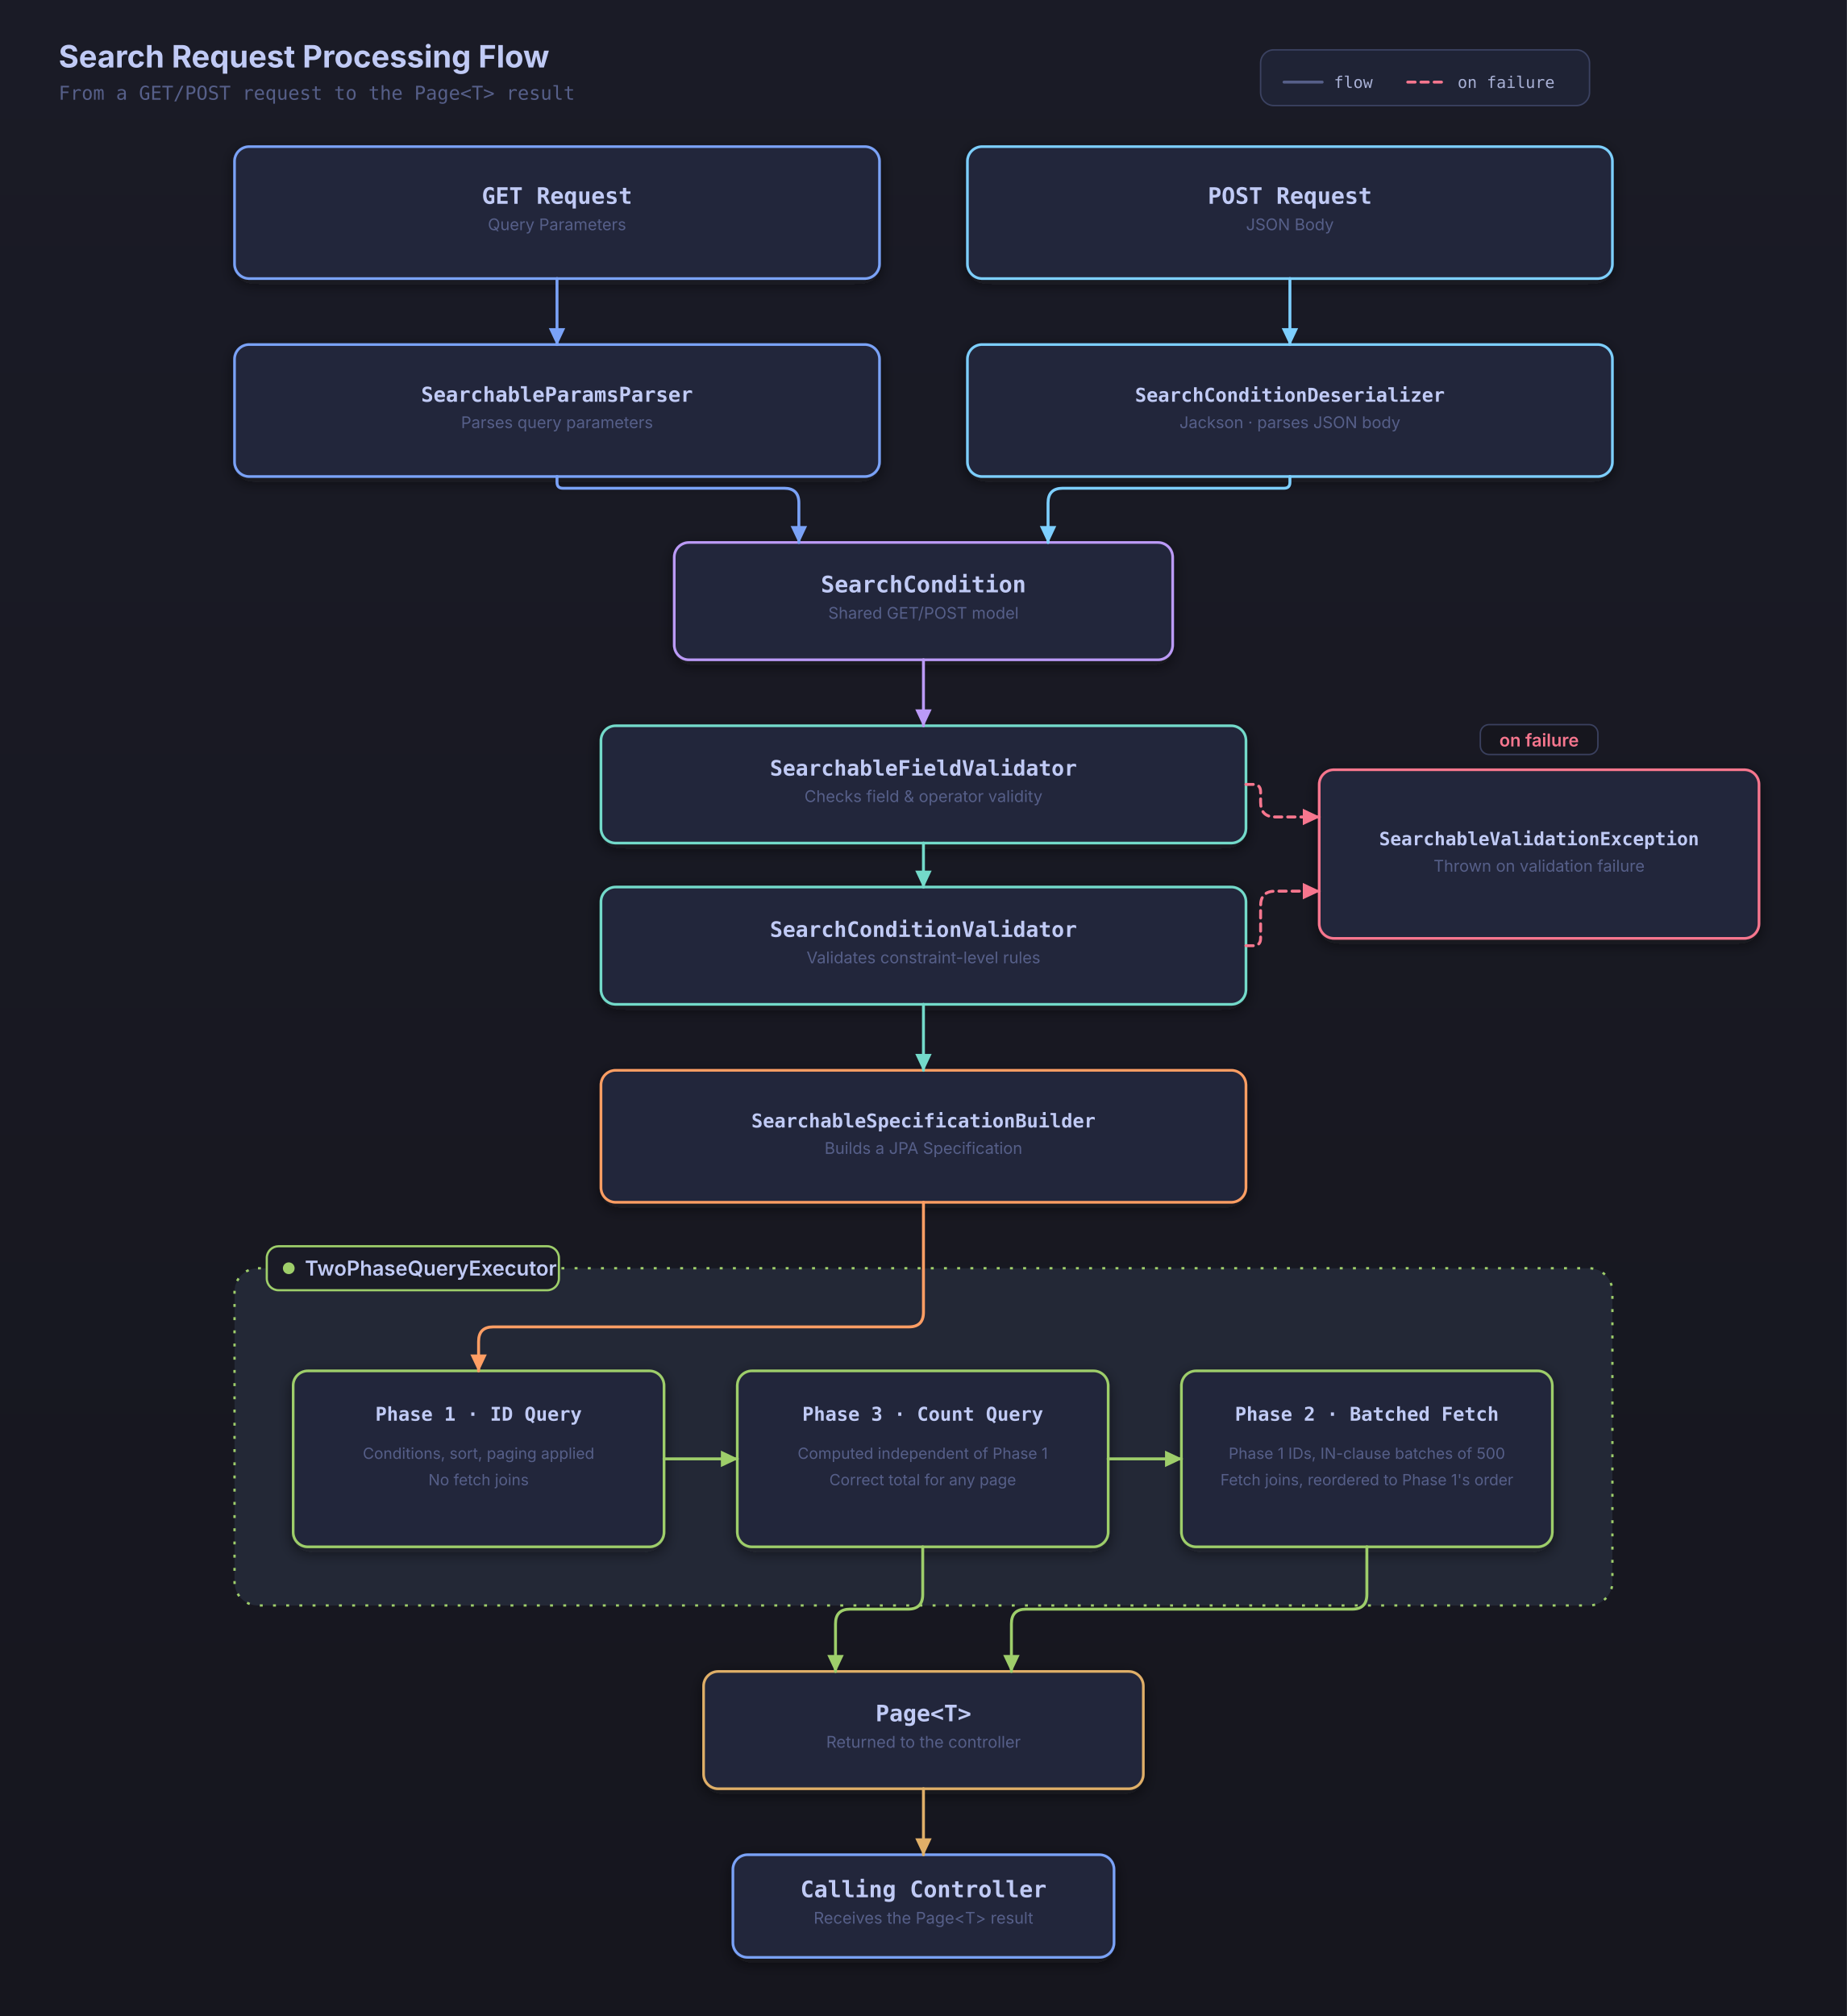
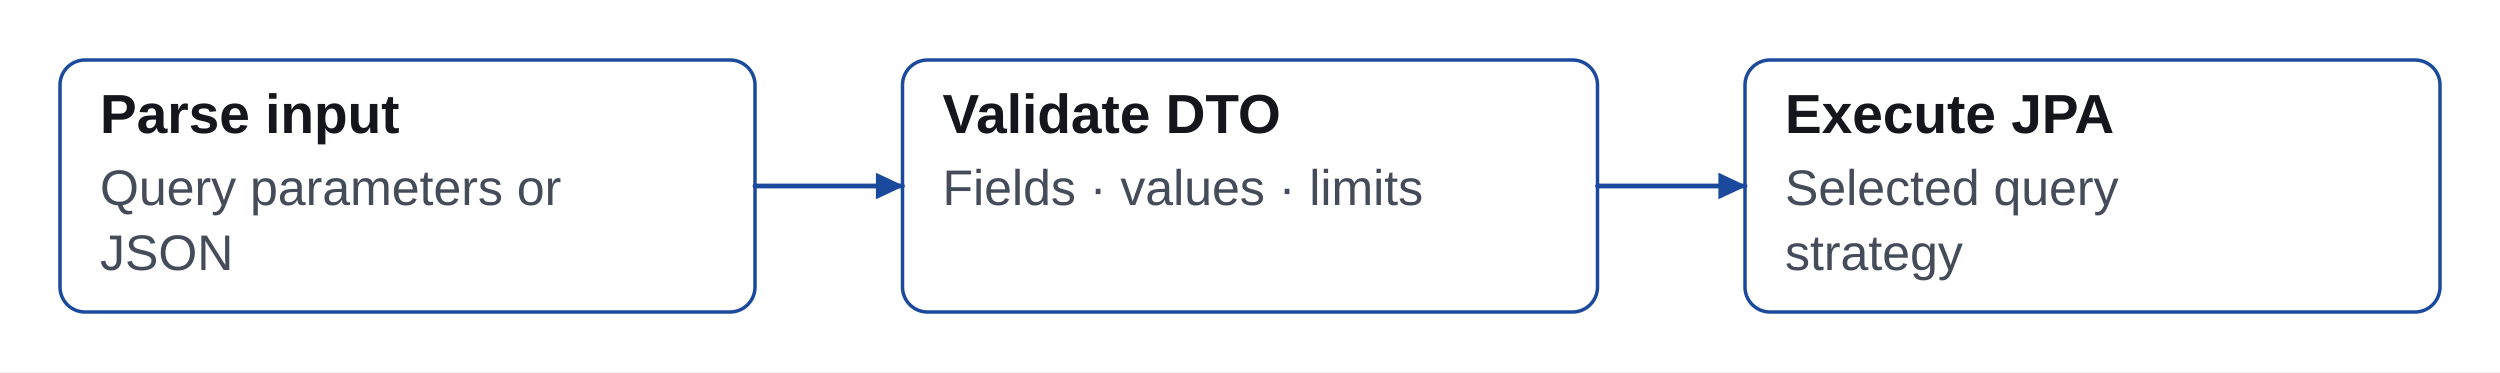
- <svg xmlns="http://www.w3.org/2000/svg" width="1260" height="1375" viewBox="0 0 1260 1375" font-family="'Inter','SF Pro Display',system-ui,-apple-system,'Segoe UI',Roboto,sans-serif">
+ <svg xmlns="http://www.w3.org/2000/svg" data-list-mode="plain" width="1000.0" height="148.8" viewBox="0 0 1000.0 148.8" font-family="Arial, 'Noto Sans KR', 'Apple SD Gothic Neo', sans-serif">
  <defs>
-     <filter id="soft" x="-30%" y="-30%" width="160%" height="160%">
-       <feDropShadow dx="0" dy="3" stdDeviation="5" flood-color="#0c0c14" flood-opacity="0.55" />
-     </filter>
    <linearGradient id="bgwash" x1="0" y1="0" x2="0" y2="1">
-       <stop offset="0" stop-color="#1a1b26" />
-       <stop offset="1" stop-color="#16161e" />
+       <stop offset="0" stop-color="#ffffff" />
+       <stop offset="1" stop-color="#ffffff" />
    </linearGradient>
-     <marker id="arr-blue" viewBox="0 0 10 10" refX="8.5" refY="5" markerWidth="7" markerHeight="7" orient="auto-start-reverse">
-       <path d="M0.5 1 L9 5 L0.5 9 z" fill="#7aa2f7" />
+     <marker id="arr-blue" viewBox="0 0 10 10" refX="8.5" refY="5" markerWidth="7" markerHeight="7" orient="auto">
+       <path d="M0.5 1 L9 5 L0.5 9 z" fill="#1b4a9c" />
    </marker>
-     <marker id="arr-green" viewBox="0 0 10 10" refX="8.5" refY="5" markerWidth="7" markerHeight="7" orient="auto-start-reverse">
-       <path d="M0.5 1 L9 5 L0.5 9 z" fill="#9ece6a" />
+     <marker id="arr-green" viewBox="0 0 10 10" refX="8.5" refY="5" markerWidth="7" markerHeight="7" orient="auto">
+       <path d="M0.5 1 L9 5 L0.5 9 z" fill="#3f7a2e" />
    </marker>
-     <marker id="arr-orange" viewBox="0 0 10 10" refX="8.5" refY="5" markerWidth="7" markerHeight="7" orient="auto-start-reverse">
-       <path d="M0.5 1 L9 5 L0.5 9 z" fill="#ff9e64" />
+     <marker id="arr-orange" viewBox="0 0 10 10" refX="8.5" refY="5" markerWidth="7" markerHeight="7" orient="auto">
+       <path d="M0.5 1 L9 5 L0.5 9 z" fill="#a8560c" />
    </marker>
-     <marker id="arr-purple" viewBox="0 0 10 10" refX="8.5" refY="5" markerWidth="7" markerHeight="7" orient="auto-start-reverse">
-       <path d="M0.5 1 L9 5 L0.5 9 z" fill="#bb9af7" />
+     <marker id="arr-purple" viewBox="0 0 10 10" refX="8.5" refY="5" markerWidth="7" markerHeight="7" orient="auto">
+       <path d="M0.5 1 L9 5 L0.5 9 z" fill="#5b46a8" />
    </marker>
-     <marker id="arr-cyan" viewBox="0 0 10 10" refX="8.5" refY="5" markerWidth="7" markerHeight="7" orient="auto-start-reverse">
-       <path d="M0.5 1 L9 5 L0.5 9 z" fill="#7dcfff" />
+     <marker id="arr-cyan" viewBox="0 0 10 10" refX="8.5" refY="5" markerWidth="7" markerHeight="7" orient="auto">
+       <path d="M0.5 1 L9 5 L0.5 9 z" fill="#0f6f96" />
    </marker>
-     <marker id="arr-teal" viewBox="0 0 10 10" refX="8.5" refY="5" markerWidth="7" markerHeight="7" orient="auto-start-reverse">
-       <path d="M0.5 1 L9 5 L0.5 9 z" fill="#73daca" />
+     <marker id="arr-teal" viewBox="0 0 10 10" refX="8.5" refY="5" markerWidth="7" markerHeight="7" orient="auto">
+       <path d="M0.5 1 L9 5 L0.5 9 z" fill="#0b6a5a" />
    </marker>
-     <marker id="arr-red" viewBox="0 0 10 10" refX="8.5" refY="5" markerWidth="7" markerHeight="7" orient="auto-start-reverse">
-       <path d="M0.5 1 L9 5 L0.5 9 z" fill="#f7768e" />
+     <marker id="arr-red" viewBox="0 0 10 10" refX="8.5" refY="5" markerWidth="7" markerHeight="7" orient="auto">
+       <path d="M0.5 1 L9 5 L0.5 9 z" fill="#a8382a" />
    </marker>
-     <marker id="arr-muted" viewBox="0 0 10 10" refX="8.5" refY="5" markerWidth="7" markerHeight="7" orient="auto-start-reverse">
-       <path d="M0.5 1 L9 5 L0.5 9 z" fill="#565f89" />
+     <marker id="arr-muted" viewBox="0 0 10 10" refX="8.5" refY="5" markerWidth="7" markerHeight="7" orient="auto">
+       <path d="M0.5 1 L9 5 L0.5 9 z" fill="#79808f" />
    </marker>
-     <marker id="arr-fg" viewBox="0 0 10 10" refX="8.5" refY="5" markerWidth="7" markerHeight="7" orient="auto-start-reverse">
-       <path d="M0.5 1 L9 5 L0.5 9 z" fill="#a9b1d6" />
+     <marker id="arr-fg" viewBox="0 0 10 10" refX="8.5" refY="5" markerWidth="7" markerHeight="7" orient="auto">
+       <path d="M0.5 1 L9 5 L0.5 9 z" fill="#454b59" />
    </marker>
-     <marker id="arr-yellow" viewBox="0 0 10 10" refX="8.5" refY="5" markerWidth="7" markerHeight="7" orient="auto-start-reverse">
-       <path d="M0.5 1 L9 5 L0.5 9 z" fill="#e0af68" />
+     <marker id="arr-yellow" viewBox="0 0 10 10" refX="8.5" refY="5" markerWidth="7" markerHeight="7" orient="auto">
+       <path d="M0.5 1 L9 5 L0.5 9 z" fill="#856310" />
    </marker>
  </defs>
-   <rect width="1260" height="1375" fill="url(#bgwash)" />
-   <rect x="160.0" y="865.0" width="940.0" height="230.0" rx="16" fill="#1f2335" stroke="#9ece6a" stroke-width="1.6" stroke-dasharray="2 7" opacity="1" />
-   <rect x="160.0" y="865.0" width="940.0" height="230.0" rx="16" fill="#9ece6a" opacity="0.035" />
-   <rect x="182.0" y="850.0" width="199.3" height="30.0" rx="8" fill="#1a1b26" stroke="#9ece6a" stroke-width="1.5" />
-   <circle cx="197.0" cy="865.0" r="4" fill="#9ece6a" />
-   <text x="208.0" y="870.0" font-family="'Inter','SF Pro Display',system-ui,-apple-system,'Segoe UI',Roboto,sans-serif" font-size="14" fill="#c0caf5" font-weight="600" text-anchor="start">TwoPhaseQueryExecutor</text>
-   <text x="40.0" y="46.0" font-family="'Inter','SF Pro Display',system-ui,-apple-system,'Segoe UI',Roboto,sans-serif" font-size="21" fill="#c0caf5" font-weight="700" text-anchor="start">Search Request Processing Flow</text>
-   <text x="40.0" y="68.0" font-family="'JetBrains Mono','SF Mono',ui-monospace,Menlo,'DejaVu Sans Mono',monospace" font-size="13" fill="#565f89" font-weight="400" text-anchor="start">From a GET/POST request to the Page&lt;T&gt; result</text>
-   <rect x="860.0" y="34.0" width="224.4" height="38.0" rx="9" fill="#1f2335" stroke="#3b4261" stroke-width="1" />
-   <line x1="876.0" y1="56.0" x2="902.0" y2="56.0" stroke="#565f89" stroke-width="2" stroke-linecap="round" />
-   <text x="910.0" y="60.0" font-family="'JetBrains Mono','SF Mono',ui-monospace,Menlo,'DejaVu Sans Mono',monospace" font-size="11" fill="#a9b1d6" font-weight="400" text-anchor="start">flow</text>
-   <line x1="960.4" y1="56.0" x2="986.4" y2="56.0" stroke="#f7768e" stroke-width="2" stroke-linecap="round" stroke-dasharray="5 4" />
-   <text x="994.4" y="60.0" font-family="'JetBrains Mono','SF Mono',ui-monospace,Menlo,'DejaVu Sans Mono',monospace" font-size="11" fill="#a9b1d6" font-weight="400" text-anchor="start">on failure</text>
-   <rect x="160.0" y="100.0" width="440.0" height="90.0" rx="10" fill="#24283b" stroke="#7aa2f7" stroke-width="1.8" filter="url(#soft)" />
-   <text x="380.0" y="139.0" font-family="'JetBrains Mono','SF Mono',ui-monospace,Menlo,'DejaVu Sans Mono',monospace" font-size="15.5" fill="#c0caf5" font-weight="700" text-anchor="middle">GET Request</text>
-   <text x="380.0" y="157.0" font-family="'Inter','SF Pro Display',system-ui,-apple-system,'Segoe UI',Roboto,sans-serif" font-size="11" fill="#565f89" font-weight="400" text-anchor="middle">Query Parameters</text>
-   <rect x="660.0" y="100.0" width="440.0" height="90.0" rx="10" fill="#24283b" stroke="#7dcfff" stroke-width="1.8" filter="url(#soft)" />
-   <text x="880.0" y="139.0" font-family="'JetBrains Mono','SF Mono',ui-monospace,Menlo,'DejaVu Sans Mono',monospace" font-size="15.5" fill="#c0caf5" font-weight="700" text-anchor="middle">POST Request</text>
-   <text x="880.0" y="157.0" font-family="'Inter','SF Pro Display',system-ui,-apple-system,'Segoe UI',Roboto,sans-serif" font-size="11" fill="#565f89" font-weight="400" text-anchor="middle">JSON Body</text>
-   <rect x="160.0" y="235.0" width="440.0" height="90.0" rx="10" fill="#24283b" stroke="#7aa2f7" stroke-width="1.8" filter="url(#soft)" />
-   <text x="380.0" y="274.0" font-family="'JetBrains Mono','SF Mono',ui-monospace,Menlo,'DejaVu Sans Mono',monospace" font-size="14" fill="#c0caf5" font-weight="700" text-anchor="middle">SearchableParamsParser</text>
-   <text x="380.0" y="292.0" font-family="'Inter','SF Pro Display',system-ui,-apple-system,'Segoe UI',Roboto,sans-serif" font-size="11" fill="#565f89" font-weight="400" text-anchor="middle">Parses query parameters</text>
-   <rect x="660.0" y="235.0" width="440.0" height="90.0" rx="10" fill="#24283b" stroke="#7dcfff" stroke-width="1.8" filter="url(#soft)" />
-   <text x="880.0" y="274.0" font-family="'JetBrains Mono','SF Mono',ui-monospace,Menlo,'DejaVu Sans Mono',monospace" font-size="13" fill="#c0caf5" font-weight="700" text-anchor="middle">SearchConditionDeserializer</text>
-   <text x="880.0" y="292.0" font-family="'Inter','SF Pro Display',system-ui,-apple-system,'Segoe UI',Roboto,sans-serif" font-size="11" fill="#565f89" font-weight="400" text-anchor="middle">Jackson · parses JSON body</text>
-   <line x1="380.0" y1="190.0" x2="380.0" y2="235.0" stroke="#7aa2f7" stroke-width="2" stroke-linecap="round" marker-end="url(#arr-blue)" />
-   <line x1="880.0" y1="190.0" x2="880.0" y2="235.0" stroke="#7dcfff" stroke-width="2" stroke-linecap="round" marker-end="url(#arr-cyan)" />
-   <rect x="460.0" y="370.0" width="340.0" height="80.0" rx="10" fill="#24283b" stroke="#bb9af7" stroke-width="1.8" filter="url(#soft)" />
-   <text x="630.0" y="404.0" font-family="'JetBrains Mono','SF Mono',ui-monospace,Menlo,'DejaVu Sans Mono',monospace" font-size="15.5" fill="#c0caf5" font-weight="700" text-anchor="middle">SearchCondition</text>
-   <text x="630.0" y="422.0" font-family="'Inter','SF Pro Display',system-ui,-apple-system,'Segoe UI',Roboto,sans-serif" font-size="11" fill="#565f89" font-weight="400" text-anchor="middle">Shared GET/POST model</text>
-   <path d="M 380.0 325.0 L 380.0 329.0 Q 380.0 333.0 384.0 333.0 L 535.0 333.0 Q 545.0 333.0 545.0 343.0 L 545.0 370.0" fill="none" stroke="#7aa2f7" stroke-width="2" stroke-linecap="round" stroke-linejoin="round" marker-end="url(#arr-blue)" />
-   <path d="M 880.0 325.0 L 880.0 329.0 Q 880.0 333.0 876.0 333.0 L 725.0 333.0 Q 715.0 333.0 715.0 343.0 L 715.0 370.0" fill="none" stroke="#7dcfff" stroke-width="2" stroke-linecap="round" stroke-linejoin="round" marker-end="url(#arr-cyan)" />
-   <rect x="410.0" y="495.0" width="440.0" height="80.0" rx="10" fill="#24283b" stroke="#73daca" stroke-width="1.8" filter="url(#soft)" />
-   <text x="630.0" y="529.0" font-family="'JetBrains Mono','SF Mono',ui-monospace,Menlo,'DejaVu Sans Mono',monospace" font-size="14.5" fill="#c0caf5" font-weight="700" text-anchor="middle">SearchableFieldValidator</text>
-   <text x="630.0" y="547.0" font-family="'Inter','SF Pro Display',system-ui,-apple-system,'Segoe UI',Roboto,sans-serif" font-size="11" fill="#565f89" font-weight="400" text-anchor="middle">Checks field &amp; operator validity</text>
-   <rect x="410.0" y="605.0" width="440.0" height="80.0" rx="10" fill="#24283b" stroke="#73daca" stroke-width="1.8" filter="url(#soft)" />
-   <text x="630.0" y="639.0" font-family="'JetBrains Mono','SF Mono',ui-monospace,Menlo,'DejaVu Sans Mono',monospace" font-size="14.5" fill="#c0caf5" font-weight="700" text-anchor="middle">SearchConditionValidator</text>
-   <text x="630.0" y="657.0" font-family="'Inter','SF Pro Display',system-ui,-apple-system,'Segoe UI',Roboto,sans-serif" font-size="11" fill="#565f89" font-weight="400" text-anchor="middle">Validates constraint-level rules</text>
-   <line x1="630.0" y1="450.0" x2="630.0" y2="495.0" stroke="#bb9af7" stroke-width="2" stroke-linecap="round" marker-end="url(#arr-purple)" />
-   <line x1="630.0" y1="575.0" x2="630.0" y2="605.0" stroke="#73daca" stroke-width="2" stroke-linecap="round" marker-end="url(#arr-teal)" />
-   <rect x="900.0" y="525.0" width="300.0" height="115.0" rx="10" fill="#24283b" stroke="#f7768e" stroke-width="1.8" filter="url(#soft)" />
-   <text x="1050.0" y="576.5" font-family="'JetBrains Mono','SF Mono',ui-monospace,Menlo,'DejaVu Sans Mono',monospace" font-size="12.5" fill="#c0caf5" font-weight="700" text-anchor="middle">SearchableValidationException</text>
-   <text x="1050.0" y="594.5" font-family="'Inter','SF Pro Display',system-ui,-apple-system,'Segoe UI',Roboto,sans-serif" font-size="11" fill="#565f89" font-weight="400" text-anchor="middle">Thrown on validation failure</text>
-   <path d="M 850.0 535.0 L 855.0 535.0 Q 860.0 535.0 860.0 540.0 L 860.0 547.2 Q 860.0 557.2 870.0 557.2 L 900.0 557.2" fill="none" stroke="#f7768e" stroke-width="2" stroke-linecap="round" stroke-linejoin="round" stroke-dasharray="5 4" marker-end="url(#arr-red)" />
-   <path d="M 850.0 645.0 L 855.0 645.0 Q 860.0 645.0 860.0 640.0 L 860.0 617.8 Q 860.0 607.8 870.0 607.8 L 900.0 607.8" fill="none" stroke="#f7768e" stroke-width="2" stroke-linecap="round" stroke-linejoin="round" stroke-dasharray="5 4" marker-end="url(#arr-red)" />
-   <rect x="1009.9" y="494.2" width="80.2" height="20.4" rx="6" fill="#16161e" stroke="#3b4261" stroke-width="1" opacity="0.96" />
-   <text x="1050.0" y="509.1" font-family="'Inter','SF Pro Display',system-ui,-apple-system,'Segoe UI',Roboto,sans-serif" font-size="12" fill="#f7768e" font-weight="600" text-anchor="middle">on failure</text>
-   <rect x="410.0" y="730.0" width="440.0" height="90.0" rx="10" fill="#24283b" stroke="#ff9e64" stroke-width="1.8" filter="url(#soft)" />
-   <text x="630.0" y="769.0" font-family="'JetBrains Mono','SF Mono',ui-monospace,Menlo,'DejaVu Sans Mono',monospace" font-size="13" fill="#c0caf5" font-weight="700" text-anchor="middle">SearchableSpecificationBuilder</text>
-   <text x="630.0" y="787.0" font-family="'Inter','SF Pro Display',system-ui,-apple-system,'Segoe UI',Roboto,sans-serif" font-size="11" fill="#565f89" font-weight="400" text-anchor="middle">Builds a JPA Specification</text>
-   <line x1="630.0" y1="685.0" x2="630.0" y2="730.0" stroke="#73daca" stroke-width="2" stroke-linecap="round" marker-end="url(#arr-teal)" />
-   <rect x="200.0" y="935.0" width="253.0" height="120.0" rx="10" fill="#24283b" stroke="#9ece6a" stroke-width="1.8" filter="url(#soft)" />
-   <text x="326.5" y="969.0" font-family="'JetBrains Mono','SF Mono',ui-monospace,Menlo,'DejaVu Sans Mono',monospace" font-size="13" fill="#c0caf5" font-weight="700" text-anchor="middle">Phase 1 · ID Query</text>
-   <text x="326.5" y="995.0" font-family="'Inter','SF Pro Display',system-ui,-apple-system,'Segoe UI',Roboto,sans-serif" font-size="10.5" fill="#565f89" font-weight="400" text-anchor="middle">Conditions, sort, paging applied</text>
-   <text x="326.5" y="1013.0" font-family="'Inter','SF Pro Display',system-ui,-apple-system,'Segoe UI',Roboto,sans-serif" font-size="10.5" fill="#565f89" font-weight="400" text-anchor="middle">No fetch joins</text>
-   <rect x="503.0" y="935.0" width="253.0" height="120.0" rx="10" fill="#24283b" stroke="#9ece6a" stroke-width="1.8" filter="url(#soft)" />
-   <text x="629.5" y="969.0" font-family="'JetBrains Mono','SF Mono',ui-monospace,Menlo,'DejaVu Sans Mono',monospace" font-size="13" fill="#c0caf5" font-weight="700" text-anchor="middle">Phase 3 · Count Query</text>
-   <text x="629.5" y="995.0" font-family="'Inter','SF Pro Display',system-ui,-apple-system,'Segoe UI',Roboto,sans-serif" font-size="10.5" fill="#565f89" font-weight="400" text-anchor="middle">Computed independent of Phase 1</text>
-   <text x="629.5" y="1013.0" font-family="'Inter','SF Pro Display',system-ui,-apple-system,'Segoe UI',Roboto,sans-serif" font-size="10.5" fill="#565f89" font-weight="400" text-anchor="middle">Correct total for any page</text>
-   <rect x="806.0" y="935.0" width="253.0" height="120.0" rx="10" fill="#24283b" stroke="#9ece6a" stroke-width="1.8" filter="url(#soft)" />
-   <text x="932.5" y="969.0" font-family="'JetBrains Mono','SF Mono',ui-monospace,Menlo,'DejaVu Sans Mono',monospace" font-size="13" fill="#c0caf5" font-weight="700" text-anchor="middle">Phase 2 · Batched Fetch</text>
-   <text x="932.5" y="995.0" font-family="'Inter','SF Pro Display',system-ui,-apple-system,'Segoe UI',Roboto,sans-serif" font-size="10.5" fill="#565f89" font-weight="400" text-anchor="middle">Phase 1 IDs, IN-clause batches of 500</text>
-   <text x="932.5" y="1013.0" font-family="'Inter','SF Pro Display',system-ui,-apple-system,'Segoe UI',Roboto,sans-serif" font-size="10.5" fill="#565f89" font-weight="400" text-anchor="middle">Fetch joins, reordered to Phase 1's order</text>
-   <path d="M 630.0 820.0 L 630.0 895.0 Q 630.0 905.0 620.0 905.0 L 336.5 905.0 Q 326.5 905.0 326.5 915.0 L 326.5 935.0" fill="none" stroke="#ff9e64" stroke-width="2" stroke-linecap="round" stroke-linejoin="round" marker-end="url(#arr-orange)" />
-   <path d="M 453.0 995.0 L 477.5 995.0 Q 478.0 995.0 478.0 995.0 L 478.0 995.0 Q 478.0 995.0 478.5 995.0 L 503.0 995.0" fill="none" stroke="#9ece6a" stroke-width="2" stroke-linecap="round" stroke-linejoin="round" marker-end="url(#arr-green)" />
-   <path d="M 756.0 995.0 L 780.5 995.0 Q 781.0 995.0 781.0 995.0 L 781.0 995.0 Q 781.0 995.0 781.5 995.0 L 806.0 995.0" fill="none" stroke="#9ece6a" stroke-width="2" stroke-linecap="round" stroke-linejoin="round" marker-end="url(#arr-green)" />
-   <rect x="480.0" y="1140.0" width="300.0" height="80.0" rx="10" fill="#24283b" stroke="#e0af68" stroke-width="1.8" filter="url(#soft)" />
-   <text x="630.0" y="1174.0" font-family="'JetBrains Mono','SF Mono',ui-monospace,Menlo,'DejaVu Sans Mono',monospace" font-size="15.5" fill="#c0caf5" font-weight="700" text-anchor="middle">Page&lt;T&gt;</text>
-   <text x="630.0" y="1192.0" font-family="'Inter','SF Pro Display',system-ui,-apple-system,'Segoe UI',Roboto,sans-serif" font-size="11" fill="#565f89" font-weight="400" text-anchor="middle">Returned to the controller</text>
-   <path d="M 629.5 1055.0 L 629.5 1087.5 Q 629.5 1097.5 619.5 1097.5 L 580.0 1097.5 Q 570.0 1097.5 570.0 1107.5 L 570.0 1140.0" fill="none" stroke="#9ece6a" stroke-width="2" stroke-linecap="round" stroke-linejoin="round" marker-end="url(#arr-green)" />
-   <path d="M 932.5 1055.0 L 932.5 1087.5 Q 932.5 1097.5 922.5 1097.5 L 700.0 1097.5 Q 690.0 1097.5 690.0 1107.5 L 690.0 1140.0" fill="none" stroke="#9ece6a" stroke-width="2" stroke-linecap="round" stroke-linejoin="round" marker-end="url(#arr-green)" />
-   <rect x="500.0" y="1265.0" width="260.0" height="70.0" rx="10" fill="#24283b" stroke="#7aa2f7" stroke-width="1.8" filter="url(#soft)" />
-   <text x="630.0" y="1294.0" font-family="'JetBrains Mono','SF Mono',ui-monospace,Menlo,'DejaVu Sans Mono',monospace" font-size="15.5" fill="#c0caf5" font-weight="700" text-anchor="middle">Calling Controller</text>
-   <text x="630.0" y="1312.0" font-family="'Inter','SF Pro Display',system-ui,-apple-system,'Segoe UI',Roboto,sans-serif" font-size="11" fill="#565f89" font-weight="400" text-anchor="middle">Receives the Page&lt;T&gt; result</text>
-   <line x1="630.0" y1="1220.0" x2="630.0" y2="1265.0" stroke="#e0af68" stroke-width="2" stroke-linecap="round" marker-end="url(#arr-yellow)" />
+   <rect width="1000.0" height="148.8" fill="url(#bgwash)" />
+   <rect x="24.0" y="24.0" width="278.0" height="100.8" rx="10" fill="#ffffff" stroke="#1b4a9c" stroke-width="1.4" />
+   <text x="40.0" y="53.2" font-family="Arial, 'Noto Sans KR', 'Apple SD Gothic Neo', sans-serif" font-size="22" fill="#14161c" font-weight="700" text-anchor="start">Parse input</text>
+   <text x="40.0" y="82.0" font-family="Arial, 'Noto Sans KR', 'Apple SD Gothic Neo', sans-serif" font-size="20" fill="#454b59" font-weight="400" text-anchor="start">Query parameters or</text>
+   <text x="40.0" y="108.0" font-family="Arial, 'Noto Sans KR', 'Apple SD Gothic Neo', sans-serif" font-size="20" fill="#454b59" font-weight="400" text-anchor="start">JSON</text>
+   <rect x="361.0" y="24.0" width="278.0" height="100.8" rx="10" fill="#ffffff" stroke="#1b4a9c" stroke-width="1.4" />
+   <text x="377.0" y="53.2" font-family="Arial, 'Noto Sans KR', 'Apple SD Gothic Neo', sans-serif" font-size="22" fill="#14161c" font-weight="700" text-anchor="start">Validate DTO</text>
+   <text x="377.0" y="82.0" font-family="Arial, 'Noto Sans KR', 'Apple SD Gothic Neo', sans-serif" font-size="20" fill="#454b59" font-weight="400" text-anchor="start">Fields · values · limits</text>
+   <rect x="698.0" y="24.0" width="278.0" height="100.8" rx="10" fill="#ffffff" stroke="#1b4a9c" stroke-width="1.4" />
+   <text x="714.0" y="53.2" font-family="Arial, 'Noto Sans KR', 'Apple SD Gothic Neo', sans-serif" font-size="22" fill="#14161c" font-weight="700" text-anchor="start">Execute JPA</text>
+   <text x="714.0" y="82.0" font-family="Arial, 'Noto Sans KR', 'Apple SD Gothic Neo', sans-serif" font-size="20" fill="#454b59" font-weight="400" text-anchor="start">Selected query</text>
+   <text x="714.0" y="108.0" font-family="Arial, 'Noto Sans KR', 'Apple SD Gothic Neo', sans-serif" font-size="20" fill="#454b59" font-weight="400" text-anchor="start">strategy</text>
+   <path d="M 302.0 74.4 L 331.0 74.4 Q 331.5 74.4 331.5 74.4 L 331.5 74.4 Q 331.5 74.4 332.0 74.4 L 361.0 74.4" fill="none" stroke="#1b4a9c" stroke-width="1.9" stroke-linecap="round" stroke-linejoin="round" marker-end="url(#arr-blue)" />
+   <path d="M 639.0 74.4 L 668.0 74.4 Q 668.5 74.4 668.5 74.4 L 668.5 74.4 Q 668.5 74.4 669.0 74.4 L 698.0 74.4" fill="none" stroke="#1b4a9c" stroke-width="1.9" stroke-linecap="round" stroke-linejoin="round" marker-end="url(#arr-blue)" />
</svg>
